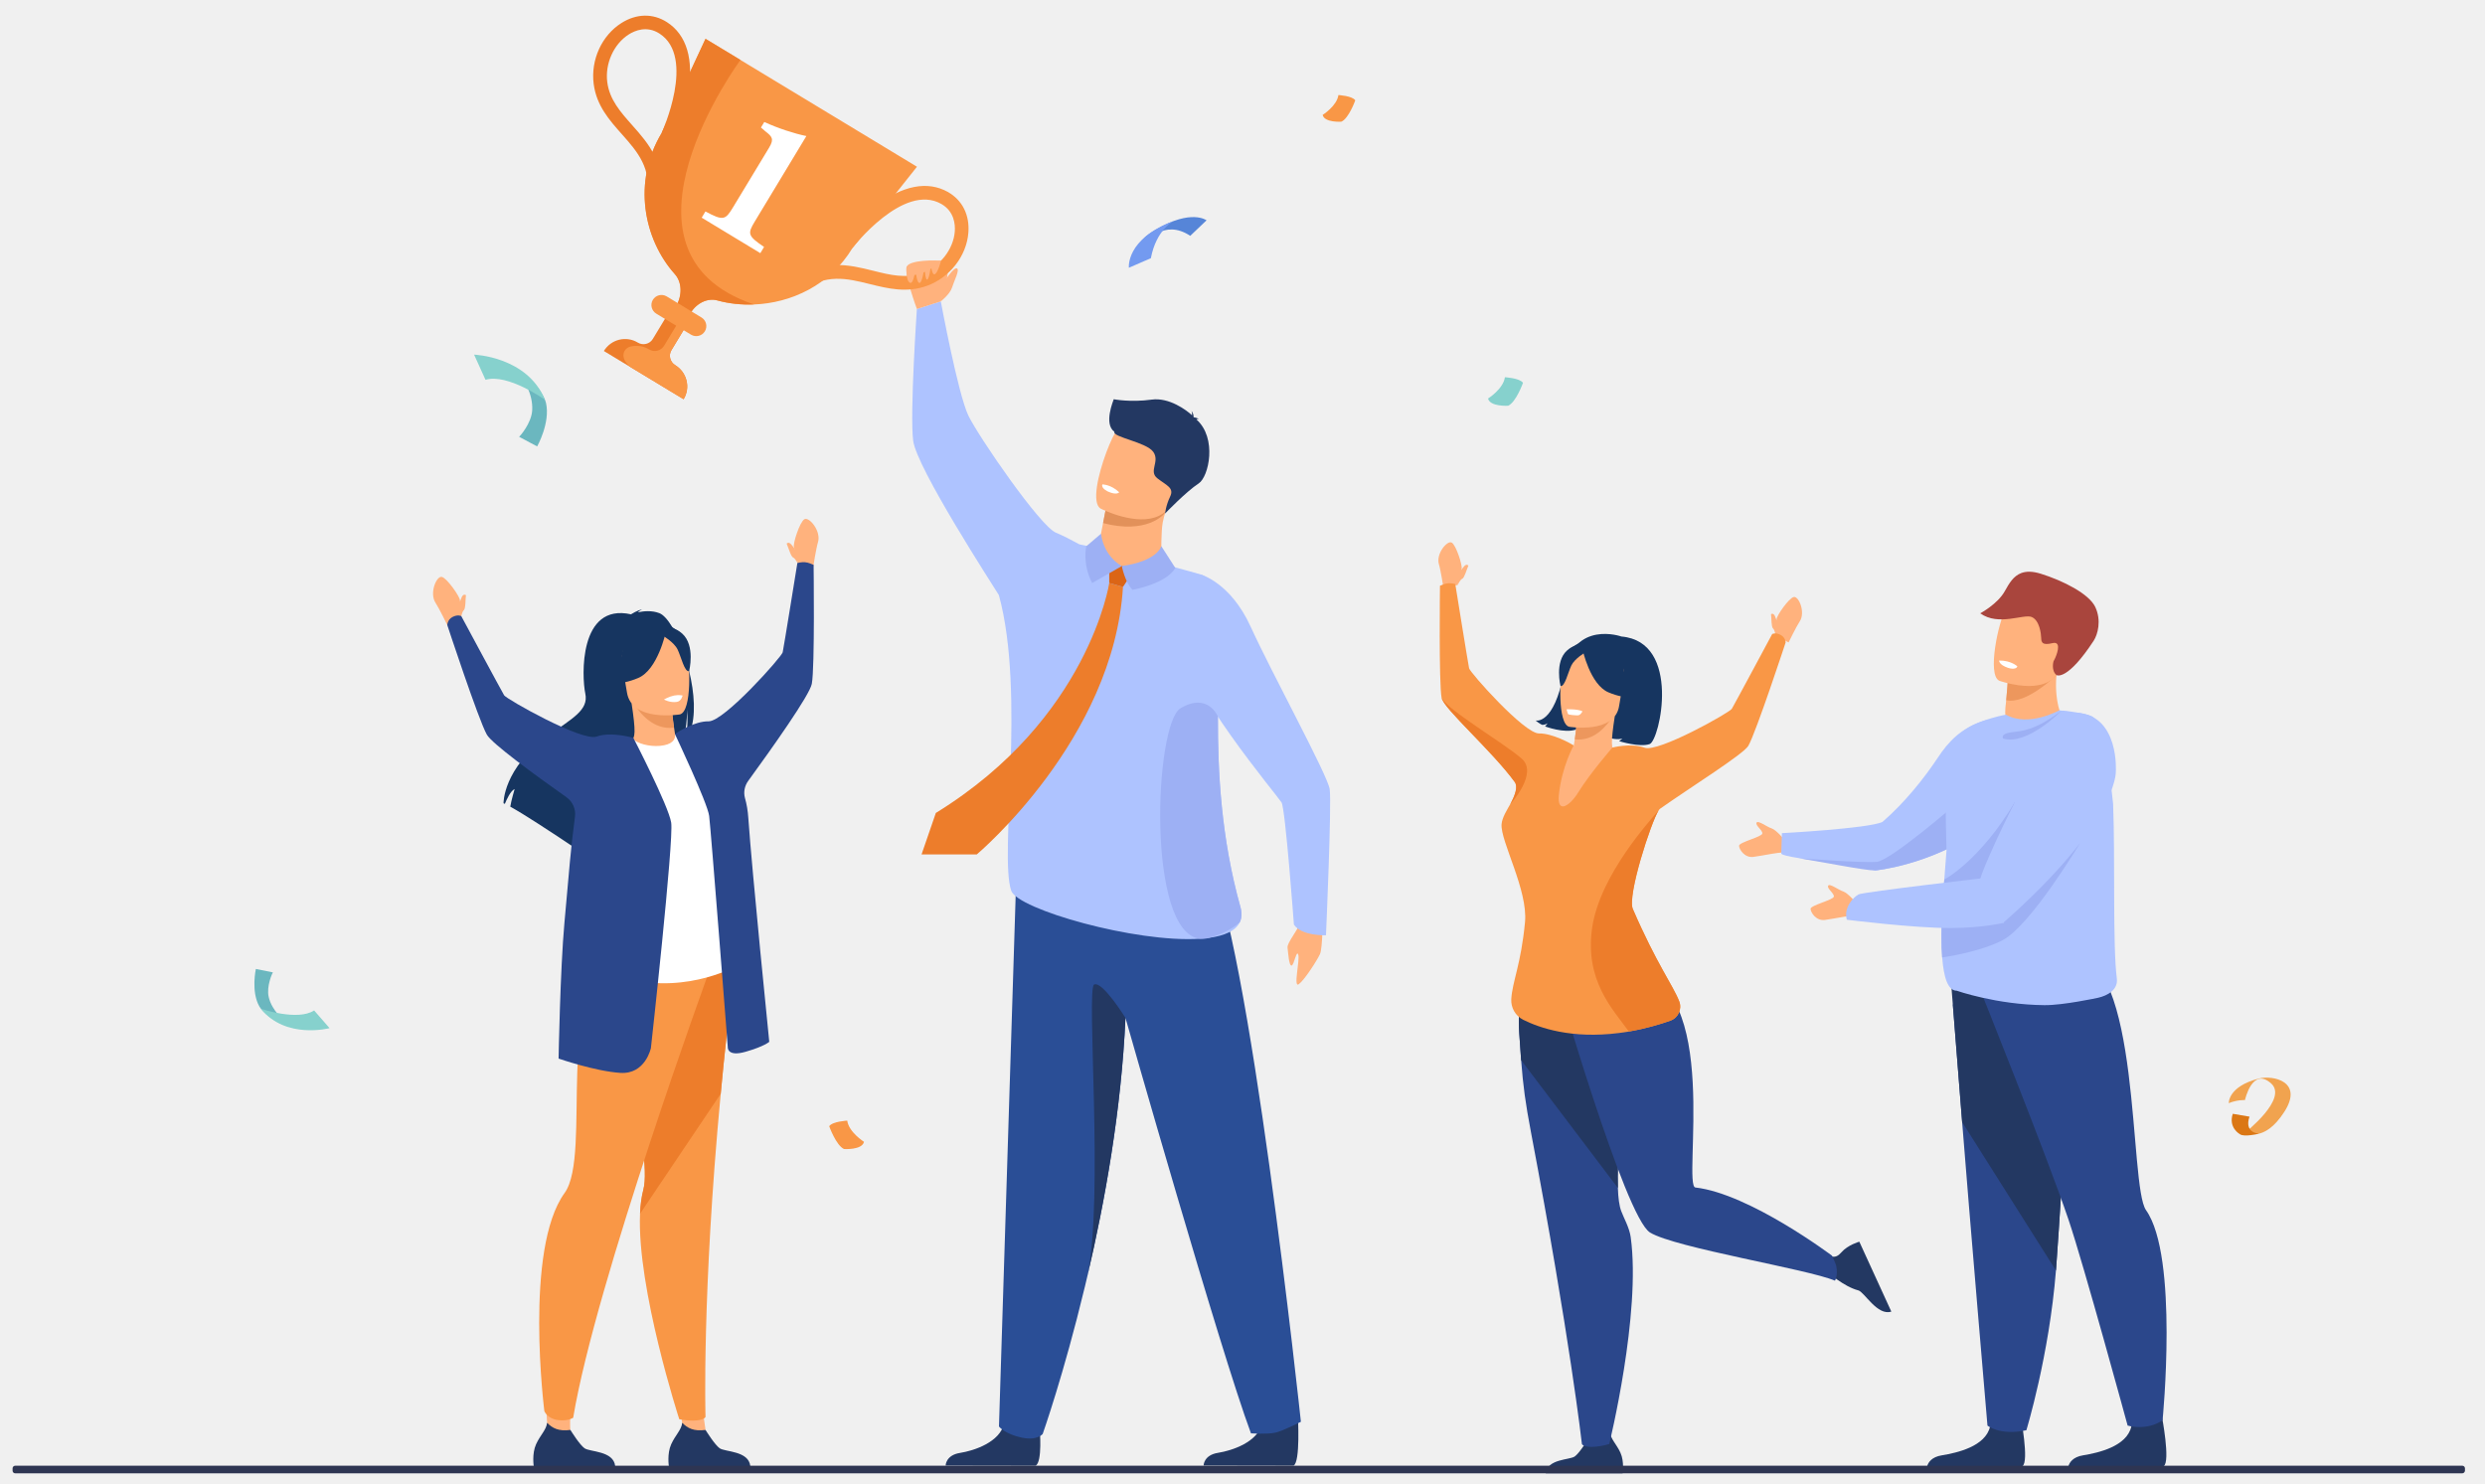
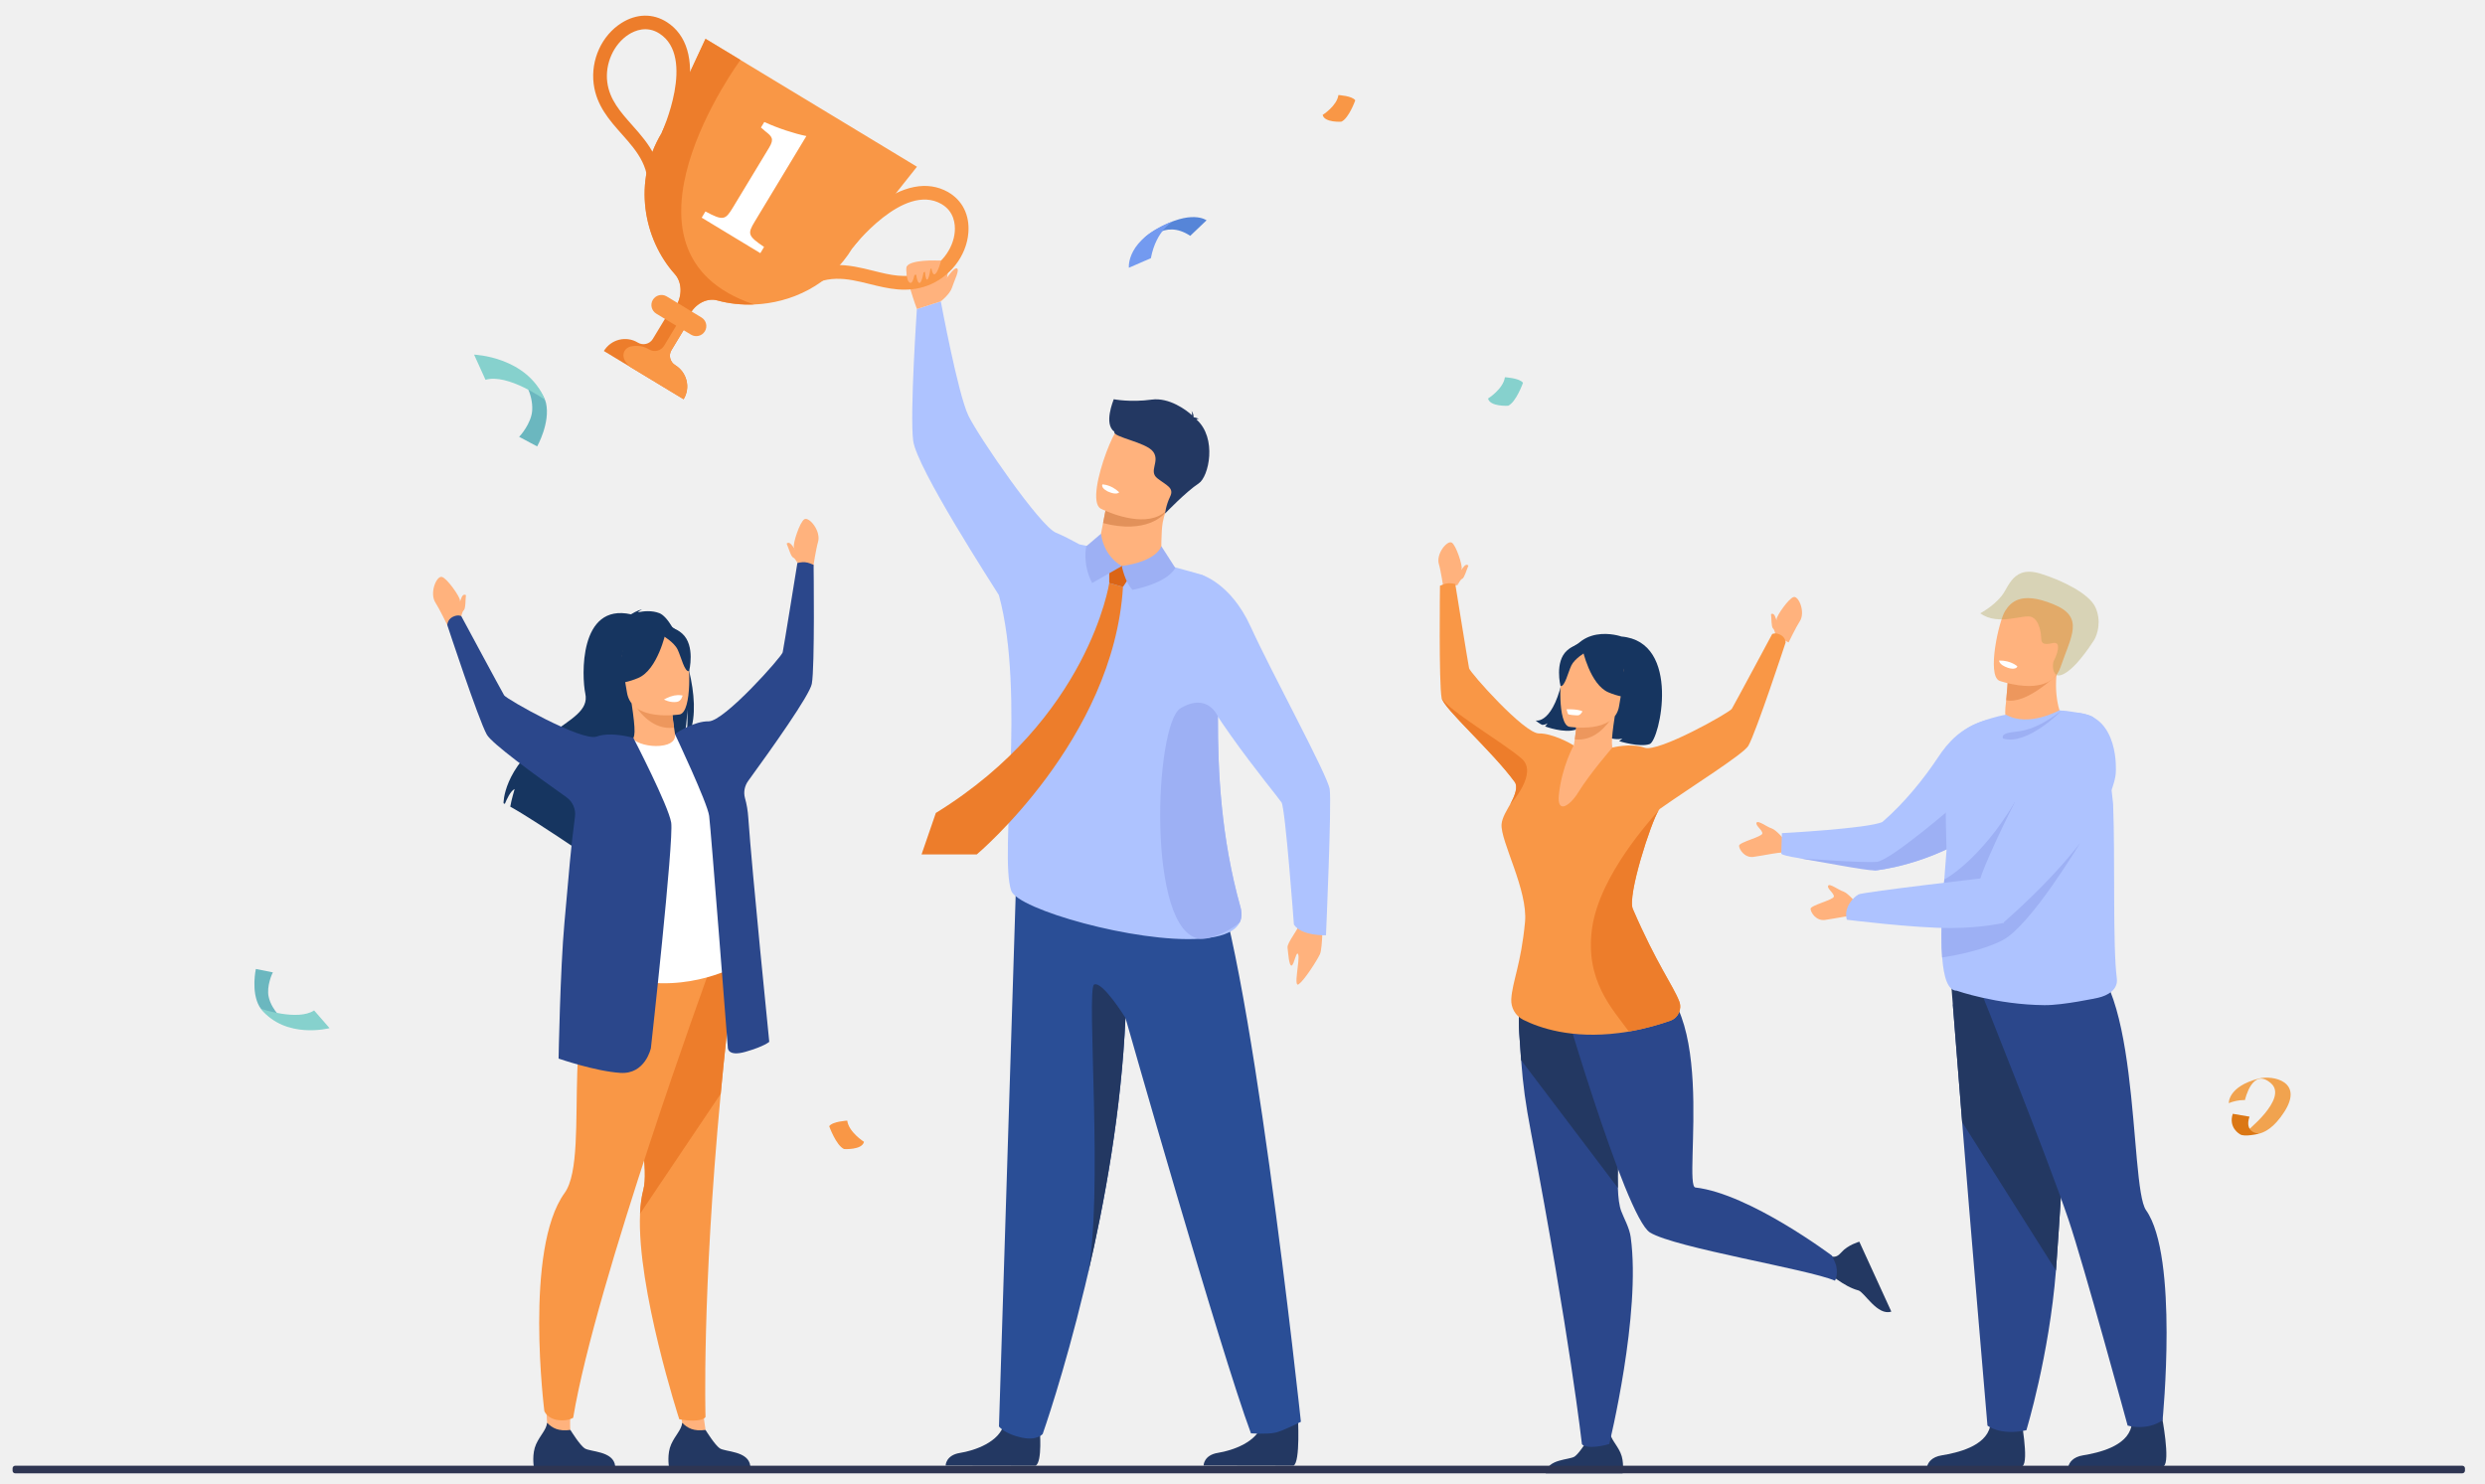
<svg xmlns="http://www.w3.org/2000/svg" version="1.1" id="Слой_1" x="0px" y="0px" viewBox="0 0 3200 1909.8" style="enable-background:new 0 0 3200 1909.8;" xml:space="preserve">
  <style type="text/css">
	.st0{fill:#233862;}
	.st1{fill:#2A4E96;}
	.st2{fill:#AEC3FF;}
	.st3{fill:#FFB27D;}
	.st4{fill:#ED7D2B;}
	.st5{fill:#F99746;}
	.st6{fill:#FFFFFF;}
	.st7{fill:#E2915A;}
	.st8{fill:#DB6516;}
	.st9{fill:#9DB0F4;}
	.st10{fill:#163560;}
	.st11{fill:#ED975D;}
	.st12{fill:#2B478B;}
	.st13{fill:#6BB7BF;}
	.st14{fill:#86D1CD;}
	.st15{fill:#F1A34F;}
	.st16{fill:#DB7714;}
	.st17{fill:#5685D8;}
	.st18{fill:#739AF0;}
- 	.st19{fill:#A9453D;}
+ 	.st19{fill:#A945;}
	.st20{fill:#2E3552;}
</style>
  <g>
    <path class="st0" d="M1338.9,1840.2c0,0,3.7,42.8-5.4,47.3l-115.8-0.2c0,0,0-13.4,18.6-16.3c18.6-3,51.3-13.9,56.8-38.1   C1298.7,1808.5,1338.9,1840.2,1338.9,1840.2z" />
    <path class="st0" d="M1671.3,1823.6c0,0,3.5,59.4-5.6,63.8l-115.8-0.2c0,0,0-13.4,18.6-16.3c18.6-3,51.3-13.9,56.8-38.1   C1630.9,1808.5,1671.3,1823.6,1671.3,1823.6z" />
    <path class="st1" d="M1675.2,1830.9c0,0-23,11.8-32.8,14c-10.9,2.4-31.5,0.9-31.5,0.9c-39.4-105.6-161.6-535-161.6-535   c-5.3,118.7-26.7,237.1-49,332.3c-0.6,2.5-1.2,5.1-1.8,7.6l0,0c-0.5,2.3-1.1,4.6-1.6,6.8c0,0.1-0.1,0.2-0.1,0.3   c-27,112.3-54.1,188.8-54.1,188.8s-7,8.9-26.5,4.8c-22.3-4.6-29.8-14.4-29.8-14.4c14.4-457.5,22.5-715.4,22.5-715.4   s193.4-104.5,245.9-15.2C1607.5,1195.7,1675.2,1830.9,1675.2,1830.9z" />
    <path class="st2" d="M1597.3,1168.1c-25.1-89.6-29.2-174.7-29-245.2c0.3-100.3,9.3-170.9-20.9-182.8c0,0-93.3-27.1-157.4-39.1   c-10.2-5.6-21.6-11.5-30.2-15c-20.3-8.2-99.3-123.1-112.7-150.6c-13.4-27.5-35.6-147.3-35.6-147.3l-30.8,9.8   c0,0-9.2,134.5-4.8,169.5c4.4,35.1,102.3,185.8,110.4,199l0,0c34.8,127.3,0,334.5,15.9,380.7c8.2,23.8,160,67.3,243.1,61.8   c4.1-0.3,8.1-0.7,11.9-1.2l0,0c19.7-2.7,34-9,39.2-20C1599.1,1182.3,1599.5,1175.8,1597.3,1168.1z" />
    <path class="st3" d="M1211.5,388.1c0,0,17.4-50.5,4.7-52c-12.7-1.5-44.7-1.3-48.6,7.2s13.1,54.6,13.1,54.6L1211.5,388.1z" />
    <g>
      <g>
        <g>
          <path class="st4" d="M880.3,514.1L777.6,452c4.6-7.5,11.7-12.5,19.7-14.5c7.9-1.9,16.6-0.9,24.1,3.7c6.6,4,15.3,1.9,19.3-4.8      l27.8-46l24,14.5l-27.8,46c-2,3.3-2.5,7.1-1.6,10.6s3.1,6.7,6.4,8.7c7.5,4.6,12.5,11.7,14.5,19.7      C886,497.9,884.9,506.5,880.3,514.1z" />
          <path class="st5" d="M880.3,514.1L812,472.8c-15.8-13.2-8.1-24.5-0.2-26.5c7.9-1.9,16.6-0.9,24.1,3.7c6.6,4,15.3,1.9,19.3-4.8      l27.8-46l9.4,5.7l-27.8,46c-2,3.3-2.5,7.1-1.6,10.6s3.1,6.7,6.4,8.7c7.5,4.6,12.5,11.7,14.5,19.7      C886,497.9,884.9,506.5,880.3,514.1z" />
          <path class="st5" d="M1180.8,214.7l-83.1,104.8c-28.9,47.8-78.9,70.7-126.7,72.6l0,0c-16.3,0.7-32.4-1.1-47.3-5.2      c-12.3-3.4-26.5,3.3-34.3,16.1l-1.6,2.7c-4.8,8-8.9,14.6-8.9,14.6l-17.5-10.6c0,0,4.1-6.8,8.9-14.8c8.5-14.2,8.1-31.4-1.3-41.9      c-40-44.7-55-118.8-16.8-182l56.3-121L1180.8,214.7z" />
          <g>
            <path class="st4" d="M833.1,256.1c6.8-39.3-12.2-60.6-32.3-83.3c-16.1-18.1-32.7-36.8-36.3-64.7c-4-30.9,10.4-62.5,35.8-78.5       c19.3-12.2,40.6-12.6,58.5-1.1c25.4,16.3,34.9,47.9,27.3,91.4c-5.4,31.1-17.5,57.4-18,58.5l-16-7.4c0.4-1,44.4-97.4-2.9-127.8       c-16.3-10.5-31.8-3.8-39.6,1.2C790.3,56.7,778.9,82,782,105.8c2.9,22.5,17,38.4,32,55.3c21,23.6,44.7,50.4,36.5,98L833.1,256.1       z" />
          </g>
          <g>
            <path class="st5" d="M1031.2,375.9c31.6-24.2,59.4-17.4,88.8-10.1c23.5,5.8,47.8,11.8,74.1,2.1c29.2-10.8,50.5-38.2,52.9-68.2       c1.8-22.8-7.7-41.8-26.2-52.4c-26.3-14.9-58.7-8.6-93.7,18.3c-25.1,19.2-42.7,42.2-43.5,43.1l14,10.7       c0.7-0.8,65.7-84.5,114.5-56.8c16.8,9.6,18.1,26.4,17.4,35.6c-1.8,22.9-18.9,44.7-41.5,53.1c-21.3,7.9-41.9,2.8-63.8-2.7       c-30.6-7.6-65.4-16.2-103.7,13.2L1031.2,375.9z" />
          </g>
          <path class="st4" d="M970.9,392c-16.3,0.7-32.4-1.1-47.3-5.2c-12.3-3.4-26.5,3.3-34.3,16.1l-1.6,2.7      c-6.1,3.2-10.7,7.1-12.9,12.2l-13.4-8.1c0,0,4.1-6.8,8.9-14.8c8.5-14.2,8.1-31.4-1.3-41.9c-40-44.7-55-118.8-16.8-182l56.3-121      l45,27.2C953.5,77.2,770.8,324.9,970.9,392z" />
          <path class="st5" d="M889.9,431l-44.8-27.1c-6.1-3.7-8.1-11.7-4.4-17.8l0,0c3.7-6.1,11.7-8.1,17.8-4.4l44.8,27.1      c6.1,3.7,8.1,11.7,4.4,17.8l0,0C904,432.7,896,434.7,889.9,431z" />
        </g>
        <g>
          <path class="st6" d="M903.6,280.3l4.8-8c22.8,12.3,25.7,10.9,35.1-4.6l47.1-77.9c6.6-11,3.3-14.2-4.9-20.6l-5.8-5l4.3-7.1      c17.7,8.1,38.8,15,54.2,18.1L972.1,285c-9.6,15.9-9.5,18.6,11.8,33l-4.8,8L903.6,280.3z" />
        </g>
      </g>
    </g>
    <path class="st3" d="M1167.6,343.3c0,0-1.6,17.4,3.9,20.7c5.6,3.3,7.6-20.7,7.6-20.7s0.3,19.7,4.6,21c4.3,1.3,6.9-22.6,6.9-22.6   s0.5,19,3.3,18.4c2.9-0.7,4.9-18.4,4.9-18.4s1.3,13.8,5.3,11.3c3.9-2.5,7.7-17.3,7.7-17.3L1167.6,343.3z" />
    <path class="st3" d="M1211.5,388.1c0,0,11.9-9.3,14.5-17.9c2.6-8.5,10.3-22.9,6.2-24.6c-4.1-1.7-16.1,16.7-16.1,16.7L1211.5,388.1z   " />
    <path class="st3" d="M1417.8,687.3l-1.5,7.8c0,0-6.9,23.9,22.3,33.3c29.2,9.5,53.8,13.9,56.7-5.1c0.2-15.1-0.2-38.5,2-50.6   c0.8-4.5,2.1-9.2,3.9-14.3l-57.7-12.6l-17.6-0.6L1417.8,687.3z" />
    <path class="st7" d="M1425.9,645.2l-5.4,28.4c54.9,14.5,78.9-10,80.8-15.1l-57.7-12.6L1425.9,645.2z" />
    <path class="st3" d="M1509.7,646.7c-17,34.6-63.8,20.2-83.5,12.2c-5.5-2.2-8.9-4-8.9-4c-6-3.5-6.7-14.7-4.7-28.5   c4.1-27.3,19.1-64.8,26.4-73.5c10.9-13,28-25.6,72.2-0.7C1555.3,577.2,1531.5,602.3,1509.7,646.7z" />
    <path class="st0" d="M1434.2,514.1c0,0,21.3,4.3,48.9,0.5c22.4-3.1,44.9,13.6,51.9,20.2c0.1-1.4,0.1-3.3-0.6-5.5   c0,0,2.9,3.6,2.5,7.4c0.3,0.4,0.4,0.6,0.3,0.7c0,0,4.4,0.4,6.7,2.4c0,0-1.8-0.8-2.8,0.2c-0.1,0.1-0.2,0.2-0.4,0.2   c26.9,23.8,16,73.9,2.8,82.4c-15.9,10.3-43.2,38.7-43.2,38.7s1-10.4,6.5-21.8c5.6-11.4-4.8-14.4-16.5-23.6   c-11.6-9.2,3.7-21.5-5.2-34c-8.9-12.6-52.7-18.9-50.1-25.9C1420.9,545.9,1433.8,515.7,1434.2,514.1z" />
    <path class="st6" d="M1441.2,633.9c0,0-2.8,4.3-14.2-0.8c0,0-9.6-4.2-7.4-9.3C1419.6,623.9,1430.5,623.7,1441.2,633.9z" />
    <path class="st4" d="M1428.4,750.8c0,0-26.3,174.8-223.3,296.1l-18.4,53.4h71.1c0,0,176.4-148,188.3-344.5L1428.4,750.8z" />
    <polygon class="st8" points="1428.4,750.8 1428.4,724.3 1460.9,733.5 1446.1,755.8  " />
    <path class="st9" d="M1417.8,687.3l-19,16.2c0,0-5.3,22.7,7.6,47.3l38.3-21.9C1444.6,728.9,1422,718,1417.8,687.3z" />
    <path class="st9" d="M1444.6,728.9c0,0,3.8,20.6,13.8,30.7c0,0,43.2-7.6,55.1-28.2l-18.1-28.2   C1495.5,703.2,1491.1,722.5,1444.6,728.9z" />
    <path class="st3" d="M1703.2,1181.9c0,0,0.1,39.1-3.5,46.9s-19.7,33.1-27.2,38.6c-7.4,5.4,1.6-31.3-0.7-38.1   c-2.3-6.7-5.2,13.3-8.6,14.1c-3.4,0.8-4.4-16.8-5.2-23.2s14.7-23.9,19.3-38.1C1681.8,1167.9,1703.2,1181.9,1703.2,1181.9z" />
    <path class="st2" d="M1546.8,740.1c0,0,37.9,10.3,63.7,66.9c27,59.3,99.1,191.1,101.8,209.3c2.7,18.2-4.8,188.1-4.8,188.1   s-31.6,1.2-41.3-13.8c0,0-11-149.1-15.9-157.2s-129.1-156.3-118.7-193.9C1542.1,801.8,1546.8,740.1,1546.8,740.1z" />
    <path class="st9" d="M1596.5,1187.7c-9.4,8.1-22.1,15.1-39.2,20l0,0c-4.2,1.2-8.2,1.6-11.9,1.2c-69.4-7.2-58.8-277-25.1-296.9   c35.5-21,48.1,10.9,48.1,10.9c-0.2,70.5,3.9,155.6,29,245.2C1599.5,1175.8,1599.1,1182.3,1596.5,1187.7z" />
    <path class="st0" d="M1396.9,1657.6c0.5-2.1,1-4.4,1.6-6.8C1398,1653.1,1397.5,1655.3,1396.9,1657.6z" />
    <path class="st0" d="M1400.3,1643.1c21.2-100.6-1.7-370.1,8.6-375.2c10.5-5.3,40.4,42.9,40.4,42.9   C1444,1429.6,1422.6,1548,1400.3,1643.1z" />
  </g>
  <g>
    <polygon class="st3" points="880.7,1848.6 874.6,1804.4 900.3,1782.9 908.5,1841.3  " />
    <path class="st0" d="M966.2,1888H861.3c0,0-2.5-16,3-28.1c5.2-11.6,13.4-18.8,14.2-27.7c6.7,6.9,14.9,11.3,30,9.2   c1.9,3,12,19.1,18.2,23.6C933.5,1869.9,964.1,1868.1,966.2,1888z" />
    <path class="st5" d="M945.1,1252.8c-6.9,55.2-12.5,107.2-17,155.7c-24.4,258.3-19.6,416.2-19.6,416.2s-1.8,4.7-16.9,4.7   c-8.6,0-16.9-1.8-16.9-1.8S820,1659,824.2,1563c0.5-11.5,1.9-22,4.3-31.1c13.1-49.1-48.5-237,18.5-306.9   C913.9,1155.1,948.3,1227.5,945.1,1252.8z" />
    <path class="st4" d="M945.1,1252.8c-6.9,55.2-12.5,107.2-17,155.7L824.2,1563c0.5-11.5,1.9-22,4.3-31.1   c13.1-49.1-48.5-237,18.5-306.9C913.9,1155.1,948.3,1227.5,945.1,1252.8z" />
    <path class="st3" d="M1027.7,726.5c0,0-2.5-12.6-5.4-22.2c-1.3-4.3,7.5-32.2,13.6-35.7c6.1-3.4,21.9,15.4,17.4,29.8   c-2.3,7.4-6.1,31.6-6.1,31.6L1027.7,726.5z" />
    <path class="st3" d="M1027.7,726.5c0,0-3.3-7.3-6.3-8.5c-3-1.2-6.2-13.1-8.4-17.9c0,0,2.1-3.1,5.8,0.9c2.3,2.4,7.3,9.6,7.3,9.6   L1027.7,726.5z" />
    <path class="st3" d="M594.6,768.9c-0.6,1.3-1.5,3.7-2.3,5.9c0-0.6,0-1.2,0-1.8c0-4.4-16.6-28.6-23.4-30.1   c-6.8-1.5-16.4,21.1-7.9,33.6c4.3,6.5,15,28.5,15,28.5l17.7-9.1c0,0,1-8,3.5-10s2.1-14.4,2.8-19.5C599.9,766.4,597,764,594.6,768.9   z" />
    <path class="st3" d="M704.8,1835.3c-1.5-14.1-1.9-51.3-1.9-51.3s37.9-12.1,36.5-3.8c-6.9,40.9-5,61.2-5,61.2l-15.3,9.2   L704.8,1835.3z" />
    <path class="st5" d="M913.4,1250.2c0,0-146.4,401.4-175.3,575.5c0,0-6.7,4.6-19.1,3.1c-14.1-1.7-18-11.5-18-11.5   s-26.5-208.7,26.1-281.1c36.1-49.8-15.6-268.4,68.6-285.9C879.9,1232.7,913.4,1250.2,913.4,1250.2z" />
    <path class="st10" d="M887.4,864.1L887.4,864.1c0-0.2-0.1-0.4-0.1-0.5c-0.9-3.5-1.8-7-2.8-10.5l0,0c-3.1-10.6-6.7-20.6-10.6-29.5   c-2.3-5.1-4.6-9.8-7-14c-0.4-0.6-0.7-1.3-1.1-1.9l0,0c-5.7-9.5-11.5-16.1-16.7-18.1c-9.6-3.7-20.2-2.7-27.6-1.1   c1.6-2.2,5.3-3.5,5.3-3.5c-4.7,0-14.2,6.1-14.2,6.1c-67.4-15.1-63.5,80.3-58.9,102c4.6,21.6-17.1,32.1-47.8,54.3   c-58.4,42.2-57.5,87-57.5,87c0.5,0.2,1.1,0.5,1.7,0.8c2.4-5.8,7.3-16.7,12.6-19.1c-0.1,0.5-4.4,14.7-5.6,22.7   c8.9,4.9,21.2,12.5,34.6,21.1l0,0c17.9,11.5,37.7,24.6,53.5,35.3c-0.8-4.4-1.5-10.6-0.4-14.1l5,15.6l0.7,2   c10.1,6.8,18.1,12.3,22.1,15.1c0.4,0.3,0.8,0.5,1.1,0.8c1.2,0.8,1.8,1.3,1.8,1.3c-1.3-5.5,4.6-19.9,14.4-38.1   c0.7-1.3,1.4-2.6,2.1-3.9c3.2-5.7,6.8-11.8,10.6-18c1.4-2.3,2.8-4.5,4.2-6.8l0,0c1.2-1.8,2.3-3.7,3.6-5.5l0,0   c2.9-4.4,5.8-8.9,8.9-13.4c7.8-11.6,16.1-23.1,24.3-33.6c11.9-15.4,23.6-28.7,33.4-37.4c0.3-0.7,0.6-1.3,0.9-2   c1.5-3.6,2.7-7.5,3.6-11.5c0.3-1.2,0.5-2.4,0.8-3.6c2.4-12.8,2.5-25.6,2.5-28.6c0.8,12.4,0.5,21.8-0.4,28.8c-0.2,1.6-0.4,3-0.6,4.3   l0,0c-0.5,3-1.1,5.5-1.8,7.6c1.6-2,3-4.2,4.3-6.5c0.8-1.6,1.6-3.2,2.2-4.9C896.4,922.3,894.3,892.3,887.4,864.1z" />
    <path class="st3" d="M874.8,960.7c0.2,0.1-18.9,13.9-35.1,12c-15.2-1.8-27.6-19.4-27.4-19.5c6-2.2,6.5-10.9,1-47.6l2.9,0.1   l48.6,2.3c0,0,1.1,15,3.2,29C869.5,948.9,871.9,959.9,874.8,960.7z" />
    <path class="st11" d="M864.6,908.1c0,0,1.1,15,3.2,29c-26.5,3.2-44-18.8-51.7-31.3L864.6,908.1z" />
    <path class="st10" d="M810.4,901.4c0,0-17.1-19.8-23.2-38c-4.4-13-4.9-63.5,45.8-63.7c0,0,14.6-0.7,29.6,6.4   c11.9,5.7,29.8,19.1,18.8,64.8l-2.4,15.2L810.4,901.4z" />
    <path class="st6" d="M951.2,1242.5c0,0-63.2,37.5-142.5,18.2c-0.9-0.2-65.3-10.5-65.3-10.5c1.1-3,9.4-52.8,10.5-55.5   c14.1-36.3,39.8-233.4,61.3-243.1c5.5,6,21.2,10.1,34.6,8.9c15.5-1.4,20.6-8,19.3-15.2c17.1,8.1,30.2,15.6,30.2,15.6   C915,984.2,951.2,1242.5,951.2,1242.5z" />
    <path class="st3" d="M875.4,920c0,0-62.3,10.3-68.1-28.6c-5.8-38.9-17.8-63.8,21.7-72s49.5,5.4,54.6,18S891.5,916.4,875.4,920z" />
    <path class="st10" d="M857.3,814.3c0,0-10.3,48.2-35.5,58.8s-37.7,5.3-37.7,5.3s17.7-19,17.8-47.5   C801.9,830.9,841.2,794.5,857.3,814.3z" />
    <path class="st10" d="M853.6,818.6c0,0,14.3,8.3,18.9,17.7c4.6,9.4,9,29.6,14.9,28c0,0,8.3-32.9-8.8-48.3   C860.4,799.8,853.6,818.6,853.6,818.6z" />
    <path class="st12" d="M1047.7,727.4c-2.5-0.9-6.3-3-11.1-3.4c-4.3-0.4-9.8,1-9.8,1s-17.6,109.2-18.9,115   c-1.3,5.8-75.4,89.2-95.4,88.9c-18-0.3-39.4,13.6-43.4,16.3c0,0,42,88.8,44.1,105.5c2.3,18.2,24,297.7,24,297.7s-1.3,13,23,6   s30.4-12.8,30.4-12.8s-22.3-220.1-27-288.5c-0.6-9.2-2.1-17.7-4.3-25.5c-2.1-7.6-0.4-15.7,4.2-22c30.7-42.2,79.2-110.5,81.9-125   C1049.4,859.2,1047.7,727.4,1047.7,727.4z" />
    <path class="st0" d="M792.2,1888H687.3c0,0-2.5-16,3-28.1c5.2-11.6,13.4-18.8,14.2-27.7c6.7,6.9,14.9,11.3,30,9.2   c1.9,3,12,19.1,18.2,23.6C759.5,1869.9,790.1,1868.1,792.2,1888z" />
    <path class="st12" d="M864.3,1059.3c-3.5-21.8-48.7-109.1-48.7-109.1s-28.5-8.5-47.3-1.7s-115.9-48.1-119.1-53.1   c-3.1-5.1-55.2-102-55.2-102s-4.3-2.5-11.2,1.1C576,798,576,805,576,805s40.2,122.1,50.9,141c6.4,11.4,60.6,51,102.6,80.7   c8,5.7,12.2,15.3,10.9,25.1c-5.6,41.8-7.1,65.3-13.6,136.9c-5.4,59.4-7.5,174.5-7.5,174.5s47,16.3,79.4,18.4   c32.4,2.2,39.5-32,39.5-32S867.9,1081.7,864.3,1059.3z" />
    <path class="st6" d="M855,900.8c0,0,7.6,4.4,16.5,3.1c6.1-0.9,7.5-8.2,7.5-8.2s-4.3-1.3-11,0C861.2,897.1,855,900.8,855,900.8z" />
  </g>
  <g>
    <path class="st10" d="M2068.4,892.7c0,0,19.4,31.9-17,52c0,0,28,10.1,37.7,6.3c0,0-2.4,2.5-4.2,3.4c0,0,26.3,8.3,39.4,3.8   c13.1-4.6,41.3-131.8-36.3-138.5c0,0-61.2-21.9-74.1,46.4s-36.5,61.7-36.5,61.7s5.7,4.8,8.9,5.7c0,0,5.1-0.3,6.7-2.4   c0,0-2,3.4-3.5,4.3c0,0,24.8,9.4,40,4.1C2044.6,934,2068.1,907.4,2068.4,892.7z" />
    <path class="st0" d="M1990.5,1897.3h99c0,0,2.4-15.1-2.8-26.5c-5-11-12.7-17.8-13.4-26.2c-6.3,6.5-14,10.6-28.3,8.7   c-1.8,2.8-11.3,18.1-17.2,22.3C2021.3,1880.2,1992.5,1878.5,1990.5,1897.3z" />
    <path class="st12" d="M2072.3,1859.5c0,0-8.4,2.7-17.3,3.5c-15.6,1.4-17.9-3.3-17.9-3.3s-15.5-137.9-65.6-401.5   c-7.2-38.1-10.1-59.1-12.7-93c-0.8-10.1-1.5-21.4-2.4-34.6c-2.3-35.5,3.1-95.3,29.8-111c12.1-7.2,28.6-5.2,50.8,12.3   c1.7,1.4,3.5,2.9,5.4,4.4c65,56.2,38.3,217.6,41,293.5c0.4,12.6,1.7,22.8,4.3,29.8c3.4,9.1,10.6,21.6,12.2,33.5   C2113.5,1691.6,2072.3,1859.5,2072.3,1859.5z" />
    <path class="st0" d="M2083.4,1529.8l-124.6-164.6c-0.8-10.1-1.5-21.4-2.4-34.6c-2.3-35.5,3.1-95.3,29.8-111l50.8,12.3   c1.7,1.4,3.5,2.9,5.4,4.4C2107.4,1292.5,2080.8,1454,2083.4,1529.8z" />
    <path class="st0" d="M2435.5,1689l-41.2-90c0,0-14.7,4.1-23,13.6c-7.9,9.1-13.7,7.5-31.7-5.1c6.8,10.5,7.7,16.7,11.9,30.5   c3.3,0.4,22.2,18.7,41.5,23.7C2400.7,1663.7,2417.6,1695,2435.5,1689z" />
    <path class="st12" d="M2003.6,1259.1c0,0,88.7,308.3,121.2,328.1s203.3,47.1,238.1,62c0,0,4.2-6.1,1.7-19   c-0.6-2.9-5.5-13.2-5.5-13.2s-106.1-79.8-175.9-87.8c-17.3-2,35.3-266.6-81.8-277.2C1994.4,1242.3,2003.6,1259.1,2003.6,1259.1z" />
    <path class="st3" d="M1877.1,753.3c0,0,2.4-11.9,5.1-21c1.2-4-7.1-30.4-12.8-33.6c-5.7-3.2-20.7,14.5-16.4,28.2   c2.2,7,5.7,29.8,5.7,29.8L1877.1,753.3z" />
    <path class="st3" d="M1877.1,753.3c0,0,3.1-6.9,5.9-8s5.8-12.4,7.9-16.9c0,0-2-2.9-5.5,0.8c-2.1,2.3-6.9,9-6.9,9L1877.1,753.3z" />
    <path class="st3" d="M2285.6,793.3c0.6,1.3,1.5,3.5,2.2,5.6c0-0.6,0-1.1,0-1.7c0-4.2,15.7-27,22.1-28.4c6.4-1.4,15.5,19.9,7.5,31.7   c-4.1,6.1-14.2,26.8-14.2,26.8l-16.7-8.6c0,0-1-7.5-3.3-9.4c-2.4-1.9-1.9-13.6-2.6-18.4C2280.6,790.9,2283.4,788.7,2285.6,793.3z" />
    <path class="st3" d="M2021.3,974.3c-0.2,0.1,17.8,13.1,33.1,11.3c14.4-1.7,26.1-18.3,25.9-18.4c-5.7-2-6.2-10.3-0.9-44.9l-2.7,0.1   l-45.8,2.2c0,0-1.1,14.2-3,27.4C2026.3,963.1,2024.1,973.5,2021.3,974.3z" />
    <path class="st11" d="M2030.9,924.7c0,0-1.1,14.2-3,27.4c25,3,41.5-17.8,48.8-29.5L2030.9,924.7z" />
    <path class="st10" d="M2082,918.3c0,0,16.1-18.7,21.9-35.8c4.1-12.3,4.6-59.9-43.2-60.1c0,0-13.8-0.7-27.9,6.1   c-11.2,5.4-28.1,18-17.7,61.2l2.2,14.4L2082,918.3z" />
    <path class="st3" d="M1963.9,1247.2c0,0,44.9,28.4,119.8,10.1c0.9-0.2,42.6-6.9,42.6-6.9c-1-2.9-44.8-75.2-45.9-77.8   c-13.3-34.3,17.5-197.9-2.8-207c-5.2,5.6-20,9.5-32.6,8.4c-14.6-1.3-19.5-7.6-18.3-14.4c-16.1,7.6-28.5,14.7-28.5,14.7   C1983.4,996.5,1963.9,1247.2,1963.9,1247.2z" />
    <path class="st3" d="M2020.7,935.9c0,0,58.8,9.7,64.3-27s16.8-60.1-20.5-67.9c-37.3-7.8-46.7,5.1-51.5,16.9   C2008.2,869.8,2005.6,932.4,2020.7,935.9z" />
    <path class="st10" d="M2037.8,836.1c0,0,9.7,45.5,33.5,55.5s35.5,5,35.5,5s-16.7-17.9-16.8-44.8   C2090.1,851.8,2053,817.5,2037.8,836.1z" />
    <path class="st10" d="M2041.3,840.2c0,0-13.5,7.8-17.8,16.7s-8.5,28-14,26.5c0,0-7.8-31.1,8.3-45.6   C2034.9,822.4,2041.3,840.2,2041.3,840.2z" />
    <path class="st5" d="M2299.4,827.4c0,0-37.9,115.2-48,133c-6.1,10.7-74.3,53.3-114,81.3c-0.4,0.3-0.9,0.9-1.5,1.8c0,0,0,0,0,0.1   c-9.9,15.3-40.6,110-33.3,126.9c30.9,71.4,52.1,99,59.8,119.1c3.8,10-1.3,21.2-11.4,24.8c-12.7,4.5-31.4,10.2-53.5,14   c-4.2,0.7-8.5,1.4-13,1.9c-60.9,7.7-102.1-6.6-123.1-17.1c-9.9-5-15.9-15.4-15.3-26.5c1.3-22.6,12.6-45,17.7-99.3   c3.9-41.2-31.7-104-30.2-125.9c0.6-8.7,7.4-19.1,11.1-25.8l0,0c6.5-11.9,10.1-22.7,5.8-28.6c-29-39.8-91.6-94.6-94.1-108.3   c-3.7-20.1-2.1-144.5-2.1-144.5c2.4-0.8,5.9-2.8,10.5-3.2c4.1-0.4,9.2,1,9.2,1s16.6,103.1,17.8,108.5c1.2,5.5,71.1,84.2,90,83.9   c17-0.3,41,12.9,44.7,15.4c0,0-15.3,27.1-19.1,63.6c-2.7,25.6,14.4,14.2,25.1-3.3c14.5-23.7,43.8-57.5,43.8-57.5s23.8-6.2,41.5,0.2   s109.4-45.3,112.3-50.1c2.9-4.8,52-96.3,52-96.3s4.1-2.4,10.6,1C2299.4,820.8,2299.4,827.4,2299.4,827.4z" />
    <path class="st6" d="M2037.8,916c0,0-2.5,5.1-5.9,5.2c-3.4,0.1-12-0.7-12.6-1.6c-0.6-0.9-2-6.2-2-6.2S2031.5,912.8,2037.8,916z" />
    <path class="st4" d="M2151,1314.3c-12.7,4.5-31.4,10.2-53.5,14c-21-29-56.6-65.4-47.4-132.5c9.5-69.3,77.6-142.3,85.8-152.3   c-9.9,15.3-40.6,110-33.3,126.9c30.9,71.4,52.1,99,59.8,119.1C2166.3,1299.5,2161.1,1310.7,2151,1314.3z" />
    <path class="st4" d="M1944.8,1035.6c6.5-11.9,10.1-22.7,5.8-28.6c-29-39.8-91.6-94.6-94.1-108.3c6.2,14.9,82,59.4,103.3,78.5   C1980.8,996,1945.7,1034.7,1944.8,1035.6z" />
  </g>
  <g>
    <path class="st13" d="M672.6,487.1c0,0,14.2,19.5,12.7,41.6c-1.1,16.5-15.8,33.1-16.8,33.8l23.2,12.4c0,0,17.2-30.5,11.4-56   c-1.8-7.8-10-20.3-16-25.9C680.4,486.9,672.6,487.1,672.6,487.1z" />
    <path class="st14" d="M625.2,489.1l-14.7-32.4c0,0,68.5,2.3,91.2,58.1C701.7,514.8,653.8,480.6,625.2,489.1z" />
  </g>
  <g>
    <path class="st13" d="M366.5,1314.5c0,0-16.3-12.3-20.5-30.7c-3.1-13.7,4.7-30.8,5.4-31.6l-21.9-4.4c0,0-6.5,29,4.5,48.3   c3.4,5.9,13.1,14.1,19.4,17.1C360.2,1316.6,366.5,1314.5,366.5,1314.5z" />
    <path class="st14" d="M404.5,1301.2l19.9,22.8c0,0-56.3,14.9-88.4-24.9C336,1299.1,383.4,1315.2,404.5,1301.2z" />
  </g>
  <g>
    <path class="st15" d="M2870.1,1420.6c0,0-1.4-21.4,38.7-31.7c18-4.6,58.1,3.6,32.7,43c-26.4,41-50,26.2-50,26.2   s55.1-43.1,33.1-62.9c-24.3-21.8-33.7,21.4-33.7,21.4S2881,1416.1,2870.1,1420.6z" />
    <path class="st16" d="M2884.3,1460.5c0,0-15-8.1-9.1-26.2l21.6,3.7c0,0-8.3,19.5,12,21.9C2908.8,1460,2889.3,1464.7,2884.3,1460.5z   " />
  </g>
  <g>
    <path class="st17" d="M1475.8,313.1c0,0,22.4-32.3,56.9-9.4l21-20c0,0-19.6-14.9-64.7,11.8C1459.4,312.8,1475.8,313.1,1475.8,313.1   z" />
    <path class="st18" d="M1453.7,344.8c0,0-4.4-37.1,57.7-60.2c0,0-22.4,10.9-29.4,47.9L1453.7,344.8z" />
  </g>
  <path class="st5" d="M1703.2,148c0,0,18.4-11.6,20.3-25.6c0,0,17.9,1,21.7,6.8c0,0-8.2,23.2-17.9,27.5  C1727.3,156.7,1705.6,158.2,1703.2,148z" />
  <path class="st5" d="M1112.6,1470.4c0,0-19.6-12.4-21.6-27.3c0,0-19.1,1-23.2,7.2c0,0,8.8,24.7,19.1,29.4  C1086.9,1479.7,1110.1,1481.2,1112.6,1470.4z" />
  <path class="st14" d="M1916.2,513.2c0,0,19.7-12.4,21.7-27.4c0,0,19.1,1,23.3,7.2c0,0-8.8,24.8-19.1,29.5  C1942.1,522.5,1918.8,524,1916.2,513.2z" />
  <g>
    <path class="st3" d="M2298.9,1082.5c0,0-11.4-13.8-17.5-15.7c-6.1-1.9-17.9-11.1-19.5-7.3c-1.5,3.8,8,9.6,7.5,13.9   s-30.2,11.2-30,15.8c0.2,4.6,7,15.6,18.3,14.3c11.3-1.3,40-8.1,45.9-5.1C2309.5,1101.3,2298.9,1082.5,2298.9,1082.5z" />
    <path class="st2" d="M2605,1015.4c-16.8,22.5-36.4,40.3-56.5,54.3c-64.1,44.6-133.6,51.2-133.6,51.2c-16.7-5.3-67.8-10.9-98.1-15.8   l0,0c-13.2-2.1-22.4-4.1-23-5.9l0.8-26.3c0,0,111-5.9,129.4-14.4c29-25,54.6-57.4,71.3-82.7c14.1-21.4,29.9-37.2,55.9-46.5   C2588.7,916,2657.1,945.5,2605,1015.4z" />
    <path class="st9" d="M2554.1,1053.2l-5.7,16.6c-64.1,44.6-133.6,51.2-133.6,51.2c-13.4,0-67.8-10.9-98.1-15.8   c1.2,0.1,82.3,6.4,100.3,4.6c18.1-1.9,102.2-74.8,102.2-74.8L2554.1,1053.2z" />
    <path class="st0" d="M2481.7,1888h122.7c8.8-6-2.4-64.2-2.4-64.2s-33.5-12.7-39.3,13.1c-5.8,25.8-42.6,34-62.1,37.2   C2487.2,1876.2,2483,1883.5,2481.7,1888z" />
    <path class="st0" d="M2663.6,1888h122.7c8.8-6-2.4-64.2-2.4-64.2s-33.5-12.7-39.3,13.1c-5.8,25.8-42.6,34-62.1,37.2   C2669.2,1876.2,2664.9,1883.5,2663.6,1888z" />
    <path class="st12" d="M2514.7,1293.5c0,0,5.5,68.8,12,151.5c8.8,112.3,32.6,390.8,32.6,390.8s15.6,13.3,50.1,6   c0,0,29.4-96.1,38.1-205.7c0.1-1.8,0.3-3.6,0.4-5.4c8.2-111.6,20.9-346.7,20.9-346.7L2514.7,1293.5z" />
    <path class="st0" d="M2512.8,1269.7c0,0,7.4,92.6,13.9,175.3l120.8,191.1c0.1-1.8,0.3-3.6,0.4-5.4c8.2-111.6,20.9-346.7,20.9-346.7   L2512.8,1269.7z" />
    <path class="st12" d="M2548,1269.7c0,0,87.6,218.1,115.6,300.7c19.9,58.9,76.2,265.4,76.2,265.4s24.5,7.4,45-6.9   c0,0,20.9-211-21.3-270.5c-22.4-31.6-5.6-328.2-96.5-330.7C2576,1225.1,2548,1269.7,2548,1269.7z" />
    <path class="st3" d="M2587.1,948.3c13.4,7,26.4,7.5,37.7,5.1c10.4-2.2,19.2-6.7,25.6-10.8c6.5-4.2,10.3-7.8,10.3-7.8   s-0.5-0.7-1.2-1.9c-4-6.8-15.9-31.1-10.6-70.1c0.1-0.5-3.8,0.2-9.6,1.6c-17.4,4.1-52.3,14-53.9,14.5h-0.1c0,0-0.4,8.2-1.9,22.9   c-0.1,1.3-0.2,2.7-0.4,4.1c-0.2,1.7-0.4,3.6-0.6,5.4C2580.9,926.5,2587.1,948.3,2587.1,948.3z" />
    <path class="st11" d="M2583.5,901.7c25.9,5.9,64.7-32.4,64.7-32.4c-2.8-2.1-5.8-3.8-8.9-5c-17.4,4.1-52.3,14-53.9,14.5h-0.1   C2585.3,878.8,2584.9,887,2583.5,901.7z" />
    <path class="st3" d="M2574.7,876.7c0,0,10.7,3.8,24.3,5.7c19.9,2.7,46.1,1.1,54.3-23c13.8-40.5,31.5-64.8-9.2-81.3   c-21.8-8.9-35.8-9.3-45.2-5.9c-8.2,2.9-13.1,8.7-16.8,14.5C2574.1,799,2558.2,869.6,2574.7,876.7z" />
    <path class="st19" d="M2550,789.8c23.6,17,56.2,0.3,66.4,4.8c10.1,4.5,11.9,21.5,12.1,26.9c0.2,5.4,0.9,10,14.6,6.7   c2.3-0.5,3.9-0.4,5,0.3c5.7,3.4-1.6,19.8-3.8,23.3c0,0-3.2,11.8,3.9,17.5c0.8,0.7,14.6,6.7,47.9-44.2c5.2-8,10.2-26,2.1-43.3   c-8.1-17.3-41.8-34.1-70.3-43c-10.7-3.3-18.7-3.2-24.9-0.9c-10.4,3.8-15.9,13.6-21.4,23.4C2572.4,777.9,2550,789.8,2550,789.8z" />
    <path class="st2" d="M2701.7,1284.9c0,0-11.4,2.5-25.8,4.9c-14.1,2.4-31.1,4.7-43.2,4.6c-61.5-0.5-113-18.6-113-18.6   c-11.6,0-16.8-17.9-18.7-42.9c-1.3-16.9-1-37.1-0.1-57.2c0.3-6.5,0.7-13,1.1-19.4c0.8-12.6,1.8-24.8,2.6-35.5   c0.8-10.1,1.5-18.9,2-25.7c0,0-1.6-47.9-1-90c0.5-30.2,17.4-57.7,21.7-62.2c12.3-13,48-21.3,55.1-22.4c0.5-0.1,0.8-0.1,0.8-0.1   c29.3,16.5,68.8-5.8,68.8-5.8c0.9,0.1,1.8,0.4,2.6,0.5c2.9-0.6,32.5,3.8,39.5,7.5c17.1,9.3,27,112.4,27,112.4   c2.8,70.1-0.7,182.3,4.8,225.1C2727.7,1274.5,2714.1,1282.1,2701.7,1284.9z" />
    <path class="st9" d="M2654.5,915.3c0,0-43.7,45.1-75,35.8c0,0-4.2-6.1,9.9-8C2603.5,941.1,2618.7,941.9,2654.5,915.3z" />
    <path class="st6" d="M2574.4,850.6c0,0-0.9,5.2,11.3,9.4c0,0,10.2,3.5,12.1-1.9C2597.8,858.1,2589.7,850.4,2574.4,850.6z" />
    <path class="st9" d="M2678.4,1085.8c0,0-63.5,106.2-99.5,124.9c-24.3,12.6-58.4,19.3-78,22.3c-1.3-16.9-1-37.1-0.1-57.2   c25.8-3.1,65.1-8.1,65.1-8.1L2678.4,1085.8z" />
    <path class="st9" d="M2594.8,1032.5l-33.8,122.1c0,0-39.8,2.5-59,1.8c0.8-12.6,0.8-13.1,1.7-23.8   C2503.7,1132.7,2549.4,1108.8,2594.8,1032.5z" />
    <path class="st3" d="M2391.1,1163.7c0,0-11.4-13.8-17.5-15.7c-6.1-1.9-17.9-11.1-19.5-7.3c-1.5,3.8,7.9,9.6,7.4,13.9   s-30.2,11.2-30,15.8c0.2,4.6,7,15.6,18.3,14.3c11.3-1.3,40-8.1,45.9-5.1C2401.7,1182.5,2391.1,1163.7,2391.1,1163.7z" />
    <path class="st2" d="M2724.6,994.2c0,0,2,64.7-145.4,194.5l-29.6-53c-5.5-3.2,95.2-219.8,124.2-218   C2729.8,921,2724.6,994.2,2724.6,994.2z" />
    <path class="st2" d="M2567.2,1129.3c0,0-167.7,19.2-173.9,22.5s-19.5,16.3-15.1,32.6c0,0,86.8,10.9,134.5,10.7   c41.2-0.2,67.8-6.8,67.8-6.8L2567.2,1129.3z" />
  </g>
  <path class="st20" d="M3170.7,1897.3H19.6c-1.9,0-3.4-1.5-3.4-3.4v-3c0-1.9,1.5-3.4,3.4-3.4h3151.2c1.9,0,3.4,1.5,3.4,3.4v3  C3174.1,1895.7,3172.6,1897.3,3170.7,1897.3z" />
</svg>
